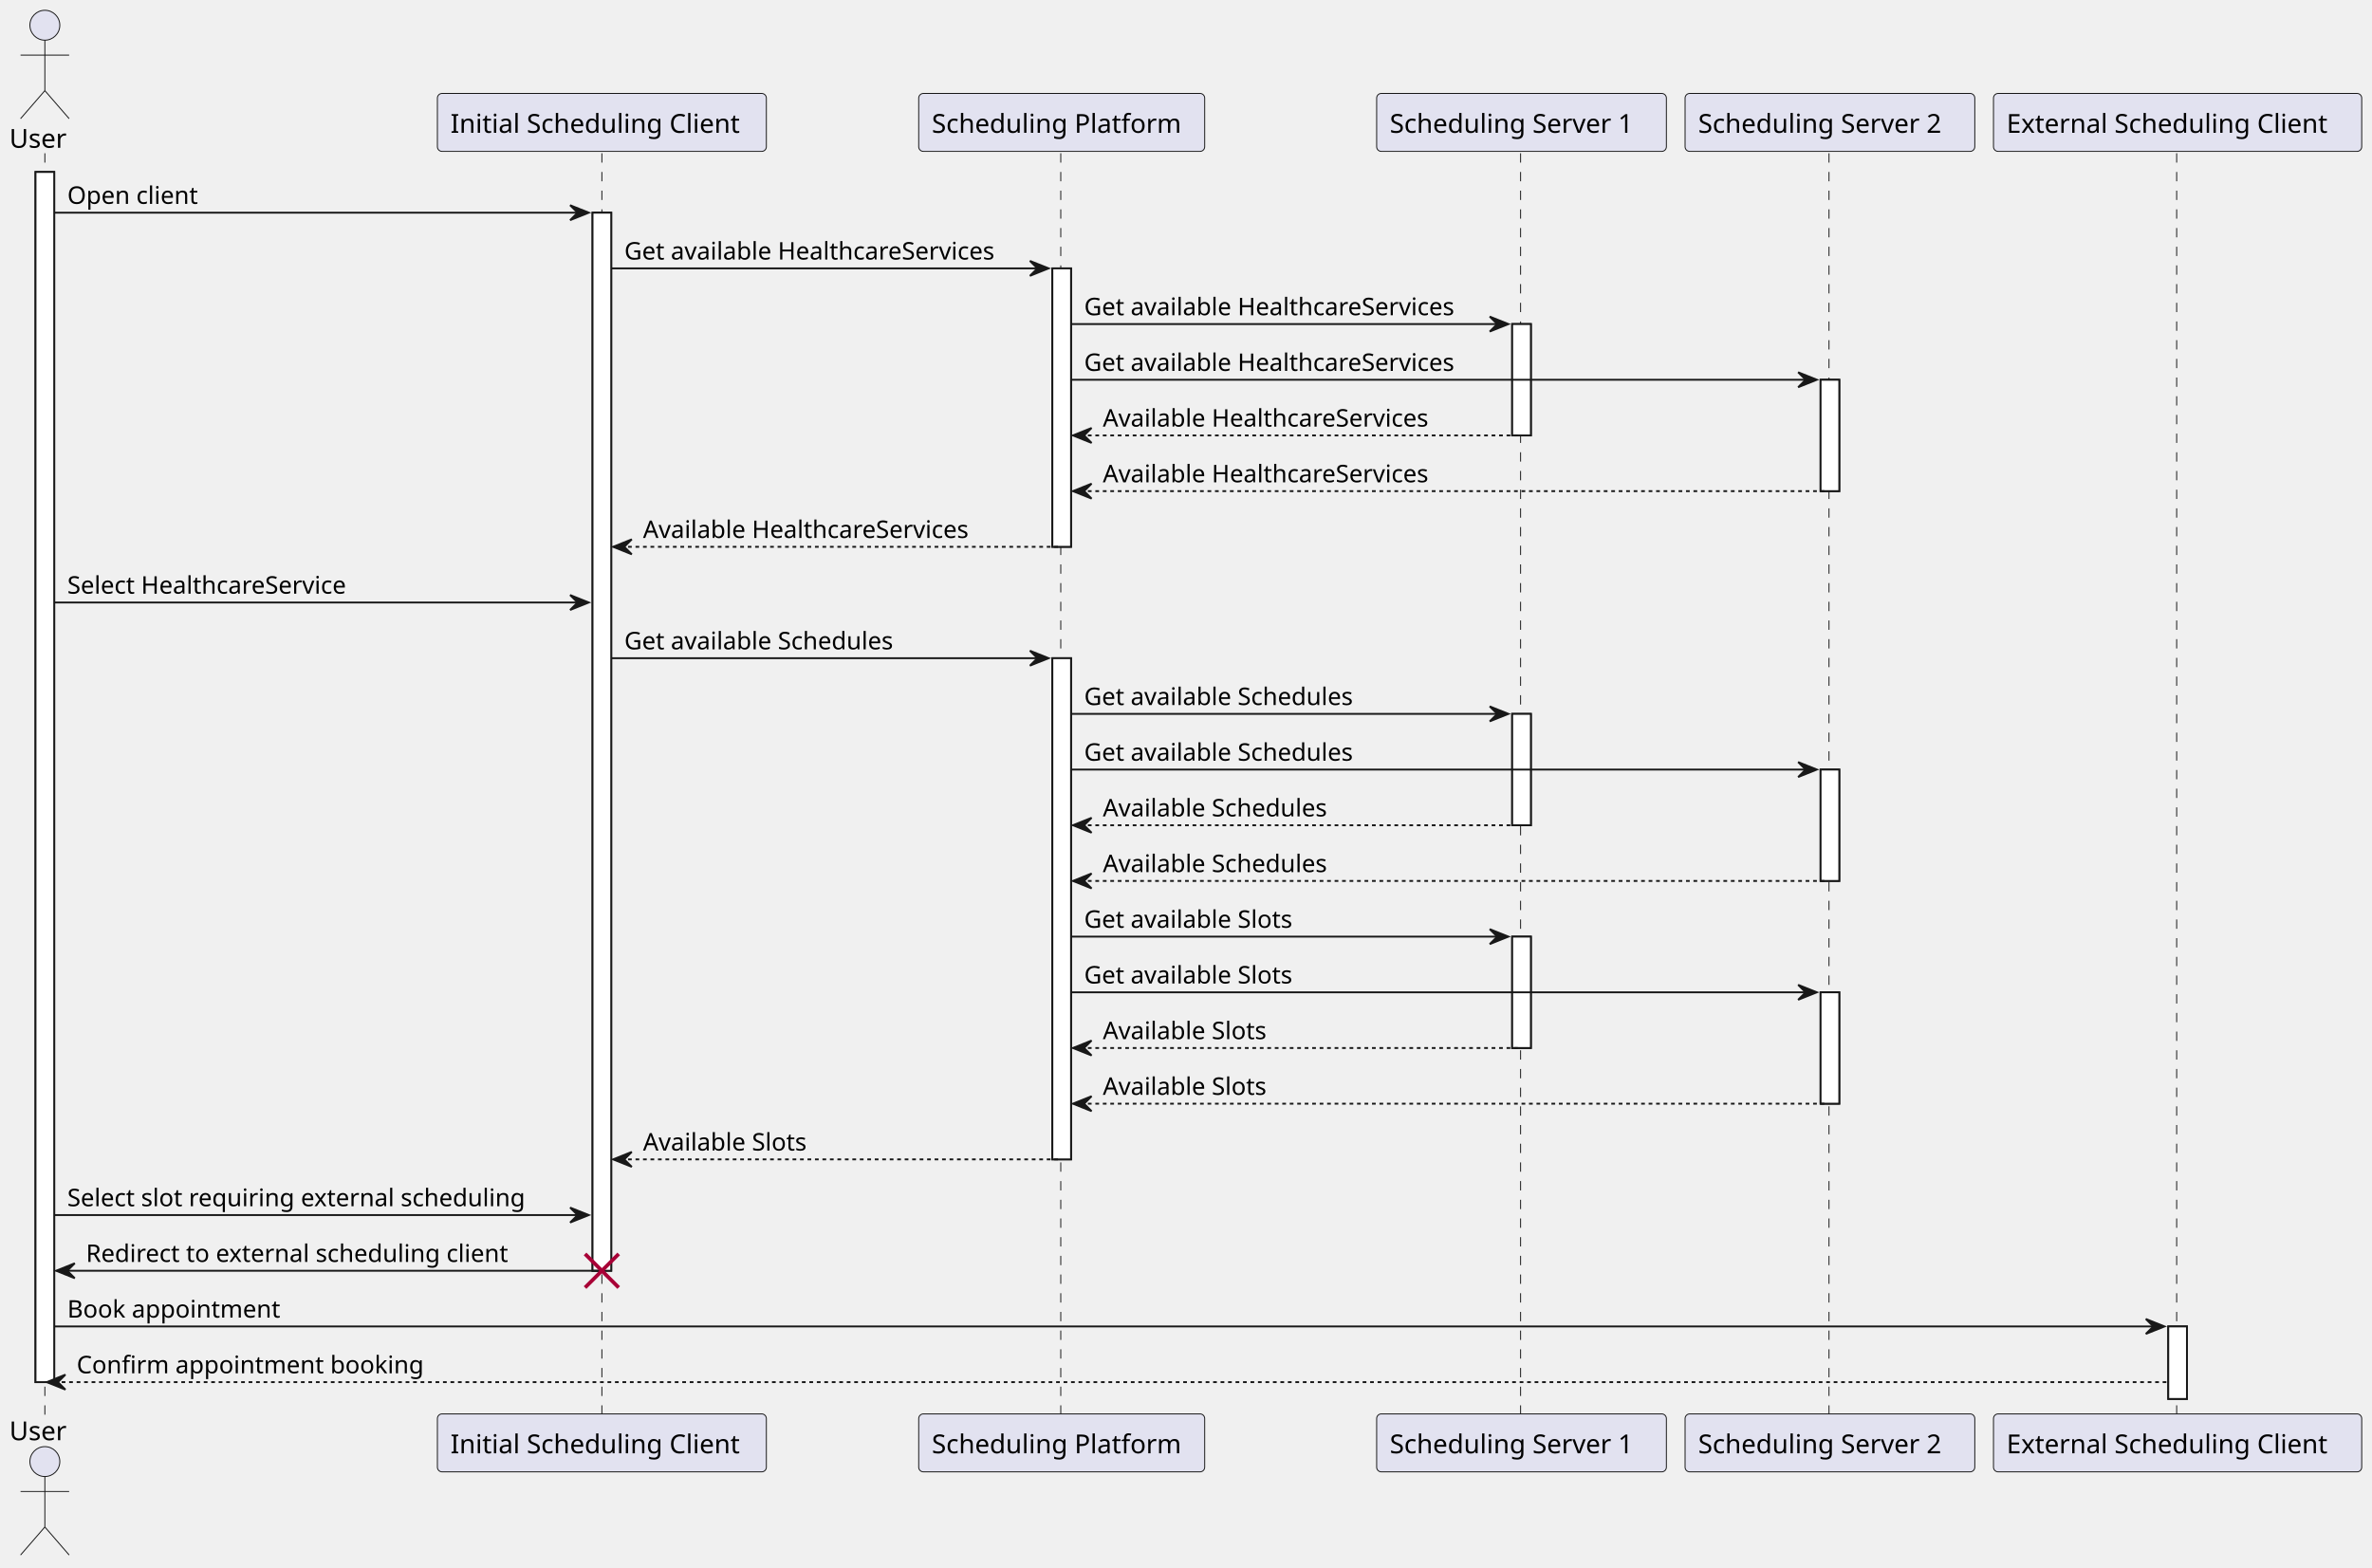
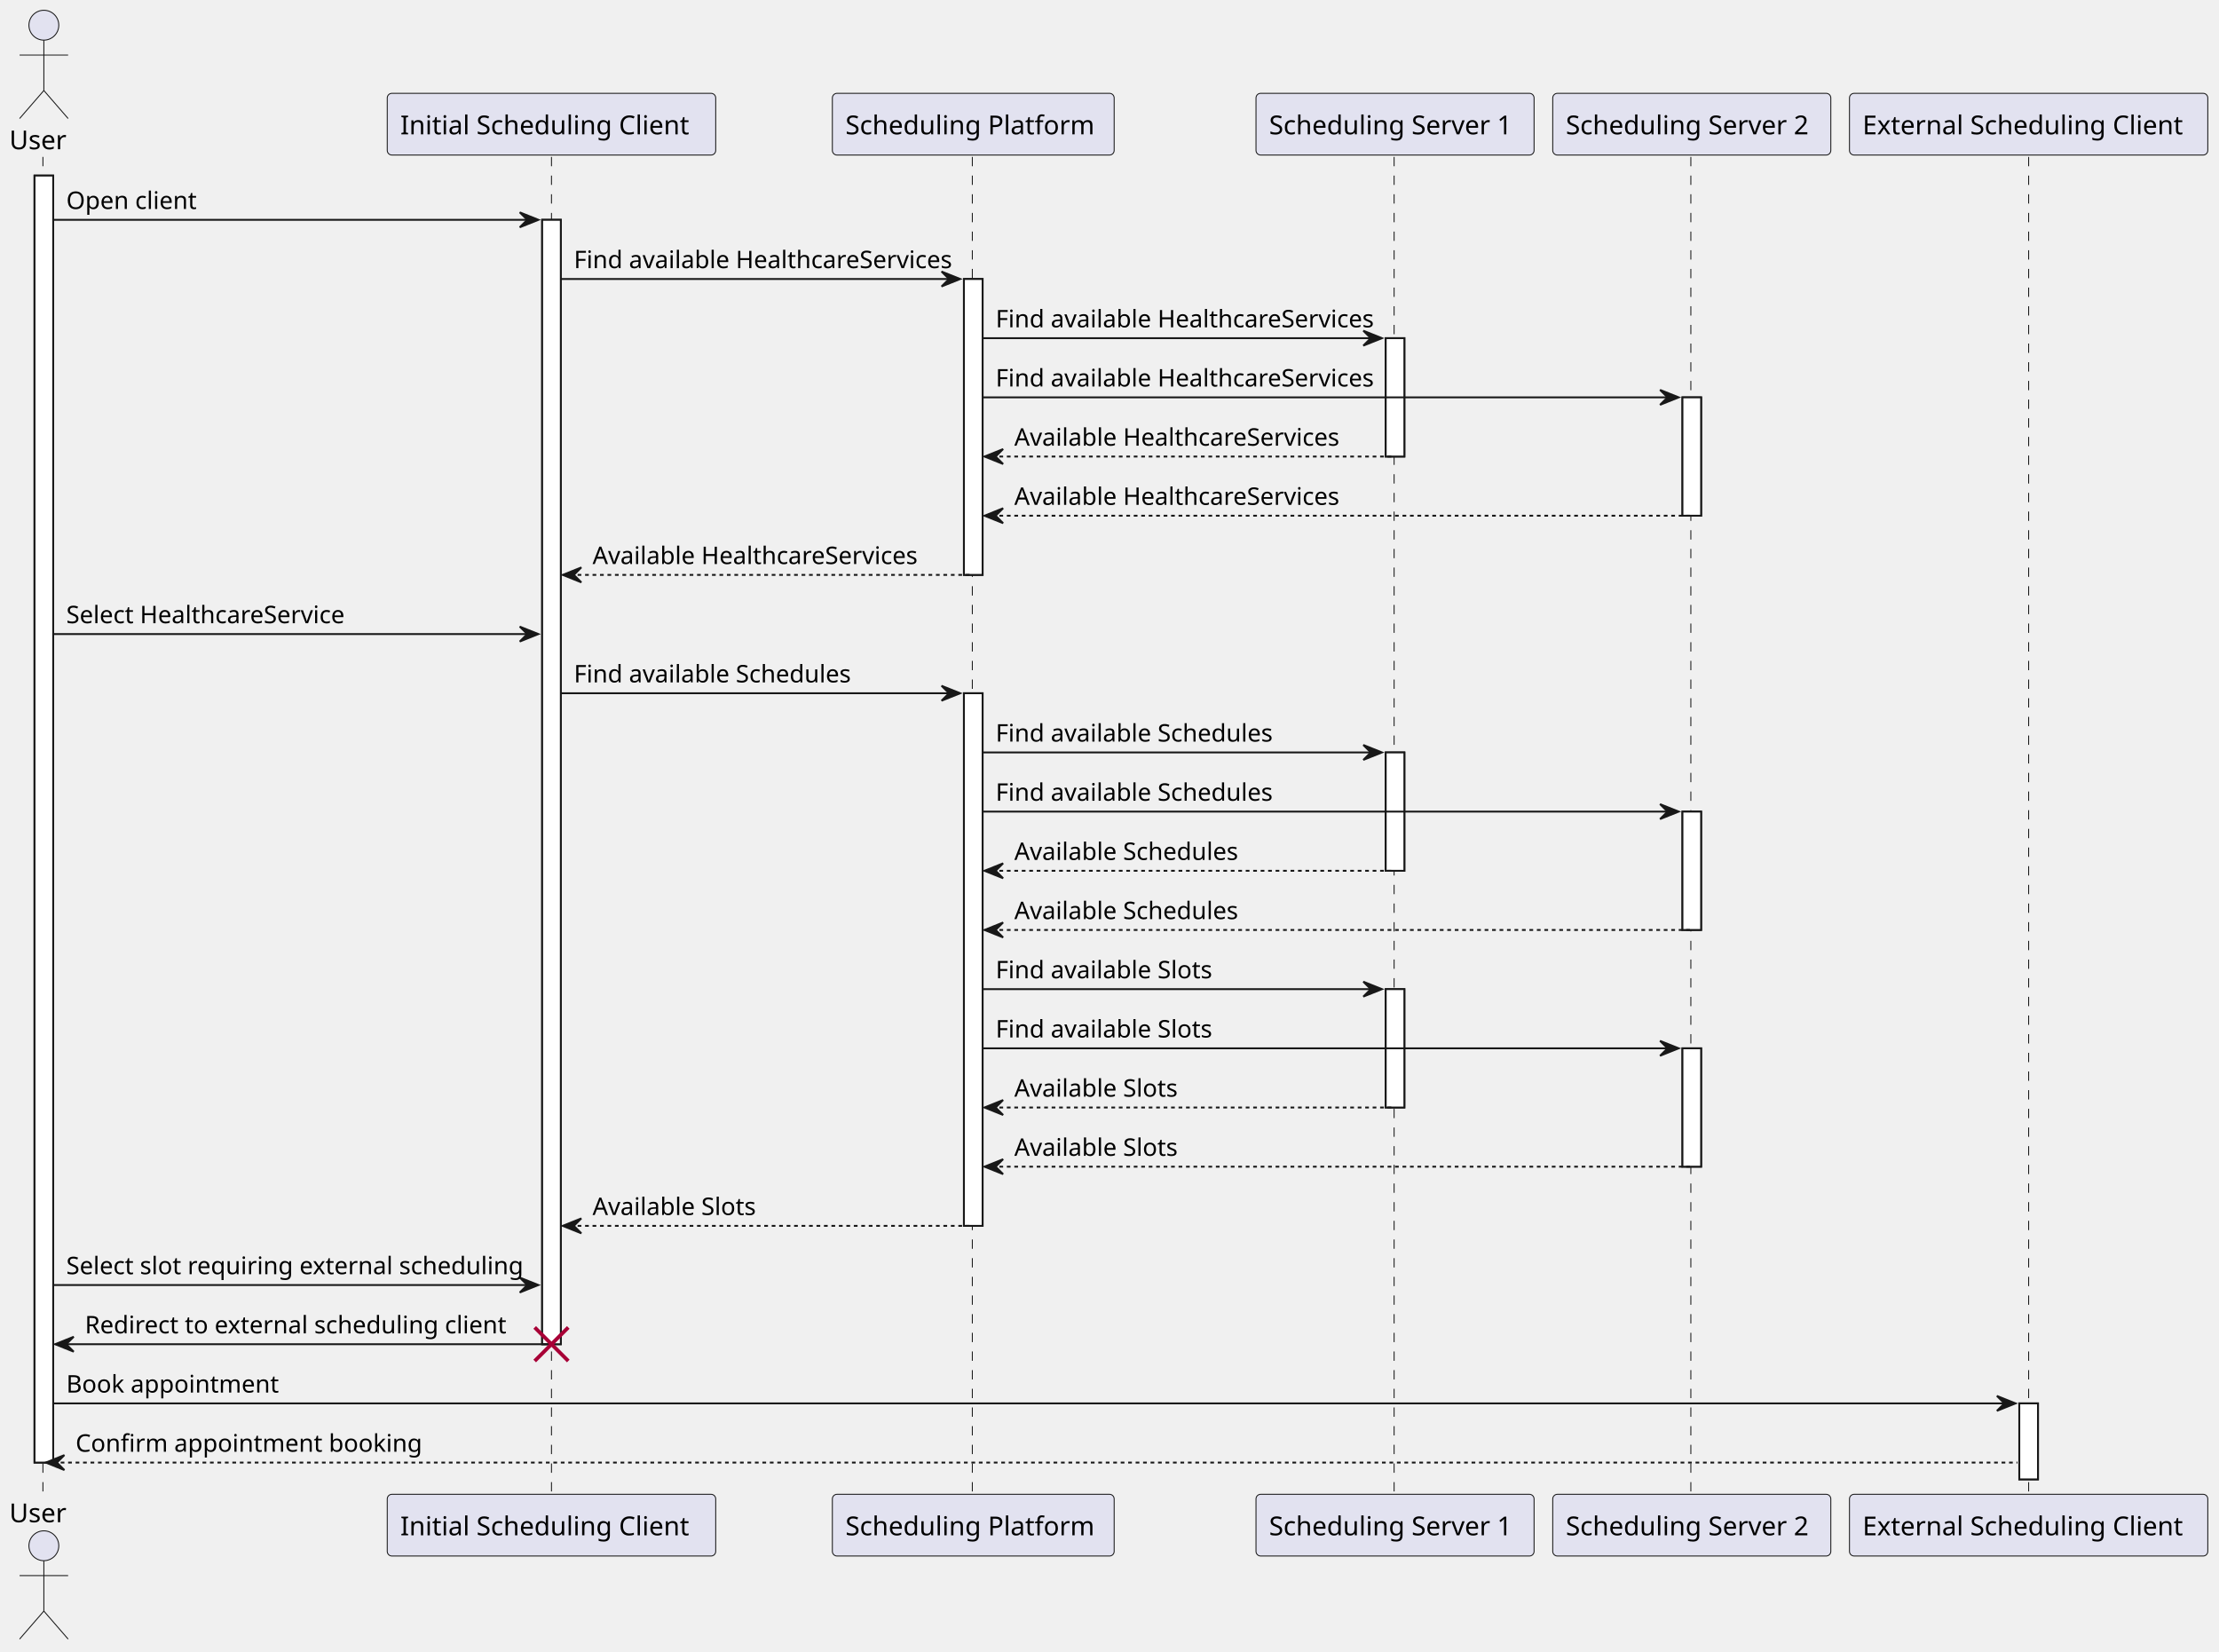
- <svg xmlns="http://www.w3.org/2000/svg" contentStyleType="text/css" height="839px" preserveAspectRatio="none" style="width:1269px;height:839px;background:#FFFFFF;" version="1.1" viewBox="0 0 1269 839" width="1269px" zoomAndPan="magnify">
+ <svg xmlns="http://www.w3.org/2000/svg" contentStyleType="text/css" height="885px" preserveAspectRatio="none" style="width:1189px;height:885px;background:#FFFFFF;" version="1.1" viewBox="0 0 1189 885" width="1189px" zoomAndPan="magnify">
  <defs />
  <g>
-     <rect fill="#FFFFFF" height="647.585" style="stroke:#181818;stroke-width:1.0;" width="10" x="19" y="92.015" />
-     <rect fill="#FFFFFF" height="566.187" style="stroke:#181818;stroke-width:1.0;" width="10" x="317" y="113.814" />
-     <rect fill="#FFFFFF" height="148.997" style="stroke:#181818;stroke-width:1.0;" width="10" x="563" y="143.613" />
-     <rect fill="#FFFFFF" height="268.194" style="stroke:#181818;stroke-width:1.0;" width="10" x="563" y="352.209" />
-     <rect fill="#FFFFFF" height="59.599" style="stroke:#181818;stroke-width:1.0;" width="10" x="809" y="173.413" />
-     <rect fill="#FFFFFF" height="59.599" style="stroke:#181818;stroke-width:1.0;" width="10" x="809" y="382.008" />
-     <rect fill="#FFFFFF" height="59.599" style="stroke:#181818;stroke-width:1.0;" width="10" x="809" y="501.205" />
-     <rect fill="#FFFFFF" height="59.599" style="stroke:#181818;stroke-width:1.0;" width="10" x="974" y="203.212" />
-     <rect fill="#FFFFFF" height="59.599" style="stroke:#181818;stroke-width:1.0;" width="10" x="974" y="411.807" />
-     <rect fill="#FFFFFF" height="59.599" style="stroke:#181818;stroke-width:1.0;" width="10" x="974" y="531.004" />
-     <rect fill="#FFFFFF" height="38.799" style="stroke:#181818;stroke-width:1.0;" width="10" x="1160" y="709.8" />
-     <line style="stroke:#181818;stroke-width:0.5;stroke-dasharray:5.0,5.0;" x1="24" x2="24" y1="82.015" y2="757.6" />
-     <line style="stroke:#181818;stroke-width:0.5;stroke-dasharray:5.0,5.0;" x1="322" x2="322" y1="82.015" y2="757.6" />
-     <line style="stroke:#181818;stroke-width:0.5;stroke-dasharray:5.0,5.0;" x1="567.5" x2="567.5" y1="82.015" y2="757.6" />
-     <line style="stroke:#181818;stroke-width:0.5;stroke-dasharray:5.0,5.0;" x1="813.5" x2="813.5" y1="82.015" y2="757.6" />
-     <line style="stroke:#181818;stroke-width:0.5;stroke-dasharray:5.0,5.0;" x1="978.5" x2="978.5" y1="82.015" y2="757.6" />
-     <line style="stroke:#181818;stroke-width:0.5;stroke-dasharray:5.0,5.0;" x1="1164.5" x2="1164.5" y1="82.015" y2="757.6" />
-     <text fill="#000000" font-family="sans-serif" font-size="14" lengthAdjust="spacing" textLength="32" x="5" y="79.075">User</text>
-     <ellipse cx="24" cy="13.5" fill="#E2E2F0" rx="8" ry="8" style="stroke:#181818;stroke-width:0.5;" />
-     <path d="M24,21.5 L24,48.5 M11,29.5 L37,29.5 M24,48.5 L11,63.5 M24,48.5 L37,63.5 " fill="none" style="stroke:#181818;stroke-width:0.5;" />
-     <text fill="#000000" font-family="sans-serif" font-size="14" lengthAdjust="spacing" textLength="32" x="5" y="770.675">User</text>
-     <ellipse cx="24" cy="782.114" fill="#E2E2F0" rx="8" ry="8" style="stroke:#181818;stroke-width:0.5;" />
-     <path d="M24,790.114 L24,817.114 M11,798.114 L37,798.114 M24,817.114 L11,832.114 M24,817.114 L37,832.114 " fill="none" style="stroke:#181818;stroke-width:0.5;" />
-     <rect fill="#E2E2F0" height="31.015" rx="2.5" ry="2.5" style="stroke:#181818;stroke-width:0.5;" width="176" x="234" y="50" />
-     <text fill="#000000" font-family="sans-serif" font-size="14" lengthAdjust="spacing" textLength="162" x="241" y="71.075">Initial Scheduling Client</text>
-     <rect fill="#E2E2F0" height="31.015" rx="2.5" ry="2.5" style="stroke:#181818;stroke-width:0.5;" width="176" x="234" y="756.6" />
-     <text fill="#000000" font-family="sans-serif" font-size="14" lengthAdjust="spacing" textLength="162" x="241" y="777.675">Initial Scheduling Client</text>
-     <rect fill="#E2E2F0" height="31.015" rx="2.5" ry="2.5" style="stroke:#181818;stroke-width:0.5;" width="153" x="491.5" y="50" />
-     <text fill="#000000" font-family="sans-serif" font-size="14" lengthAdjust="spacing" textLength="139" x="498.5" y="71.075">Scheduling Platform</text>
-     <rect fill="#E2E2F0" height="31.015" rx="2.5" ry="2.5" style="stroke:#181818;stroke-width:0.5;" width="153" x="491.5" y="756.6" />
-     <text fill="#000000" font-family="sans-serif" font-size="14" lengthAdjust="spacing" textLength="139" x="498.5" y="777.675">Scheduling Platform</text>
-     <rect fill="#E2E2F0" height="31.015" rx="2.5" ry="2.5" style="stroke:#181818;stroke-width:0.5;" width="155" x="736.5" y="50" />
-     <text fill="#000000" font-family="sans-serif" font-size="14" lengthAdjust="spacing" textLength="141" x="743.5" y="71.075">Scheduling Server 1</text>
-     <rect fill="#E2E2F0" height="31.015" rx="2.5" ry="2.5" style="stroke:#181818;stroke-width:0.5;" width="155" x="736.5" y="756.6" />
-     <text fill="#000000" font-family="sans-serif" font-size="14" lengthAdjust="spacing" textLength="141" x="743.5" y="777.675">Scheduling Server 1</text>
-     <rect fill="#E2E2F0" height="31.015" rx="2.5" ry="2.5" style="stroke:#181818;stroke-width:0.5;" width="155" x="901.5" y="50" />
-     <text fill="#000000" font-family="sans-serif" font-size="14" lengthAdjust="spacing" textLength="141" x="908.5" y="71.075">Scheduling Server 2</text>
-     <rect fill="#E2E2F0" height="31.015" rx="2.5" ry="2.5" style="stroke:#181818;stroke-width:0.5;" width="155" x="901.5" y="756.6" />
-     <text fill="#000000" font-family="sans-serif" font-size="14" lengthAdjust="spacing" textLength="141" x="908.5" y="777.675">Scheduling Server 2</text>
-     <rect fill="#E2E2F0" height="31.015" rx="2.5" ry="2.5" style="stroke:#181818;stroke-width:0.5;" width="197" x="1066.5" y="50" />
-     <text fill="#000000" font-family="sans-serif" font-size="14" lengthAdjust="spacing" textLength="183" x="1073.5" y="71.075">External Scheduling Client</text>
-     <rect fill="#E2E2F0" height="31.015" rx="2.5" ry="2.5" style="stroke:#181818;stroke-width:0.5;" width="197" x="1066.5" y="756.6" />
-     <text fill="#000000" font-family="sans-serif" font-size="14" lengthAdjust="spacing" textLength="183" x="1073.5" y="777.675">External Scheduling Client</text>
-     <rect fill="#FFFFFF" height="647.585" style="stroke:#181818;stroke-width:1.0;" width="10" x="19" y="92.015" />
-     <rect fill="#FFFFFF" height="566.187" style="stroke:#181818;stroke-width:1.0;" width="10" x="317" y="113.814" />
-     <rect fill="#FFFFFF" height="148.997" style="stroke:#181818;stroke-width:1.0;" width="10" x="563" y="143.613" />
-     <rect fill="#FFFFFF" height="268.194" style="stroke:#181818;stroke-width:1.0;" width="10" x="563" y="352.209" />
-     <rect fill="#FFFFFF" height="59.599" style="stroke:#181818;stroke-width:1.0;" width="10" x="809" y="173.413" />
-     <rect fill="#FFFFFF" height="59.599" style="stroke:#181818;stroke-width:1.0;" width="10" x="809" y="382.008" />
-     <rect fill="#FFFFFF" height="59.599" style="stroke:#181818;stroke-width:1.0;" width="10" x="809" y="501.205" />
-     <rect fill="#FFFFFF" height="59.599" style="stroke:#181818;stroke-width:1.0;" width="10" x="974" y="203.212" />
-     <rect fill="#FFFFFF" height="59.599" style="stroke:#181818;stroke-width:1.0;" width="10" x="974" y="411.807" />
-     <rect fill="#FFFFFF" height="59.599" style="stroke:#181818;stroke-width:1.0;" width="10" x="974" y="531.004" />
-     <rect fill="#FFFFFF" height="38.799" style="stroke:#181818;stroke-width:1.0;" width="10" x="1160" y="709.8" />
-     <polygon fill="#181818" points="305,109.814,315,113.814,305,117.814,309,113.814" style="stroke:#181818;stroke-width:1.0;" />
-     <line style="stroke:#181818;stroke-width:1.0;" x1="29" x2="311" y1="113.814" y2="113.814" />
-     <text fill="#000000" font-family="sans-serif" font-size="13" lengthAdjust="spacing" textLength="75" x="36" y="109.085">Open client</text>
-     <polygon fill="#181818" points="551,139.613,561,143.613,551,147.613,555,143.613" style="stroke:#181818;stroke-width:1.0;" />
-     <line style="stroke:#181818;stroke-width:1.0;" x1="327" x2="557" y1="143.613" y2="143.613" />
-     <text fill="#000000" font-family="sans-serif" font-size="13" lengthAdjust="spacing" textLength="217" x="334" y="138.884">Get available HealthcareServices</text>
-     <polygon fill="#181818" points="797,169.413,807,173.413,797,177.413,801,173.413" style="stroke:#181818;stroke-width:1.0;" />
-     <line style="stroke:#181818;stroke-width:1.0;" x1="573" x2="803" y1="173.413" y2="173.413" />
-     <text fill="#000000" font-family="sans-serif" font-size="13" lengthAdjust="spacing" textLength="217" x="580" y="168.683">Get available HealthcareServices</text>
-     <polygon fill="#181818" points="962,199.212,972,203.212,962,207.212,966,203.212" style="stroke:#181818;stroke-width:1.0;" />
-     <line style="stroke:#181818;stroke-width:1.0;" x1="573" x2="968" y1="203.212" y2="203.212" />
-     <text fill="#000000" font-family="sans-serif" font-size="13" lengthAdjust="spacing" textLength="217" x="580" y="198.482">Get available HealthcareServices</text>
-     <polygon fill="#181818" points="584,229.011,574,233.011,584,237.011,580,233.011" style="stroke:#181818;stroke-width:1.0;" />
-     <line style="stroke:#181818;stroke-width:1.0;stroke-dasharray:2.0,2.0;" x1="578" x2="813" y1="233.011" y2="233.011" />
-     <text fill="#000000" font-family="sans-serif" font-size="13" lengthAdjust="spacing" textLength="190" x="590" y="228.282">Available HealthcareServices</text>
-     <polygon fill="#181818" points="584,258.81,574,262.81,584,266.81,580,262.81" style="stroke:#181818;stroke-width:1.0;" />
-     <line style="stroke:#181818;stroke-width:1.0;stroke-dasharray:2.0,2.0;" x1="578" x2="978" y1="262.81" y2="262.81" />
-     <text fill="#000000" font-family="sans-serif" font-size="13" lengthAdjust="spacing" textLength="190" x="590" y="258.081">Available HealthcareServices</text>
-     <polygon fill="#181818" points="338,288.61,328,292.61,338,296.61,334,292.61" style="stroke:#181818;stroke-width:1.0;" />
-     <line style="stroke:#181818;stroke-width:1.0;stroke-dasharray:2.0,2.0;" x1="332" x2="567" y1="292.61" y2="292.61" />
-     <text fill="#000000" font-family="sans-serif" font-size="13" lengthAdjust="spacing" textLength="190" x="344" y="287.88">Available HealthcareServices</text>
-     <polygon fill="#181818" points="305,318.409,315,322.409,305,326.409,309,322.409" style="stroke:#181818;stroke-width:1.0;" />
-     <line style="stroke:#181818;stroke-width:1.0;" x1="29" x2="311" y1="322.409" y2="322.409" />
-     <text fill="#000000" font-family="sans-serif" font-size="13" lengthAdjust="spacing" textLength="167" x="36" y="317.68">Select HealthcareService</text>
-     <polygon fill="#181818" points="551,348.209,561,352.209,551,356.209,555,352.209" style="stroke:#181818;stroke-width:1.0;" />
-     <line style="stroke:#181818;stroke-width:1.0;" x1="327" x2="557" y1="352.209" y2="352.209" />
-     <text fill="#000000" font-family="sans-serif" font-size="13" lengthAdjust="spacing" textLength="157" x="334" y="347.479">Get available Schedules</text>
-     <polygon fill="#181818" points="797,378.008,807,382.008,797,386.008,801,382.008" style="stroke:#181818;stroke-width:1.0;" />
-     <line style="stroke:#181818;stroke-width:1.0;" x1="573" x2="803" y1="382.008" y2="382.008" />
-     <text fill="#000000" font-family="sans-serif" font-size="13" lengthAdjust="spacing" textLength="157" x="580" y="377.278">Get available Schedules</text>
-     <polygon fill="#181818" points="962,407.807,972,411.807,962,415.807,966,411.807" style="stroke:#181818;stroke-width:1.0;" />
-     <line style="stroke:#181818;stroke-width:1.0;" x1="573" x2="968" y1="411.807" y2="411.807" />
-     <text fill="#000000" font-family="sans-serif" font-size="13" lengthAdjust="spacing" textLength="157" x="580" y="407.078">Get available Schedules</text>
-     <polygon fill="#181818" points="584,437.606,574,441.606,584,445.606,580,441.606" style="stroke:#181818;stroke-width:1.0;" />
-     <line style="stroke:#181818;stroke-width:1.0;stroke-dasharray:2.0,2.0;" x1="578" x2="813" y1="441.606" y2="441.606" />
-     <text fill="#000000" font-family="sans-serif" font-size="13" lengthAdjust="spacing" textLength="130" x="590" y="436.877">Available Schedules</text>
-     <polygon fill="#181818" points="584,467.406,574,471.406,584,475.406,580,471.406" style="stroke:#181818;stroke-width:1.0;" />
-     <line style="stroke:#181818;stroke-width:1.0;stroke-dasharray:2.0,2.0;" x1="578" x2="978" y1="471.406" y2="471.406" />
-     <text fill="#000000" font-family="sans-serif" font-size="13" lengthAdjust="spacing" textLength="130" x="590" y="466.676">Available Schedules</text>
-     <polygon fill="#181818" points="797,497.205,807,501.205,797,505.205,801,501.205" style="stroke:#181818;stroke-width:1.0;" />
-     <line style="stroke:#181818;stroke-width:1.0;" x1="573" x2="803" y1="501.205" y2="501.205" />
-     <text fill="#000000" font-family="sans-serif" font-size="13" lengthAdjust="spacing" textLength="123" x="580" y="496.476">Get available Slots</text>
-     <polygon fill="#181818" points="962,527.004,972,531.004,962,535.004,966,531.004" style="stroke:#181818;stroke-width:1.0;" />
-     <line style="stroke:#181818;stroke-width:1.0;" x1="573" x2="968" y1="531.004" y2="531.004" />
-     <text fill="#000000" font-family="sans-serif" font-size="13" lengthAdjust="spacing" textLength="123" x="580" y="526.275">Get available Slots</text>
-     <polygon fill="#181818" points="584,556.804,574,560.804,584,564.804,580,560.804" style="stroke:#181818;stroke-width:1.0;" />
-     <line style="stroke:#181818;stroke-width:1.0;stroke-dasharray:2.0,2.0;" x1="578" x2="813" y1="560.804" y2="560.804" />
-     <text fill="#000000" font-family="sans-serif" font-size="13" lengthAdjust="spacing" textLength="96" x="590" y="556.074">Available Slots</text>
-     <polygon fill="#181818" points="584,586.603,574,590.603,584,594.603,580,590.603" style="stroke:#181818;stroke-width:1.0;" />
-     <line style="stroke:#181818;stroke-width:1.0;stroke-dasharray:2.0,2.0;" x1="578" x2="978" y1="590.603" y2="590.603" />
-     <text fill="#000000" font-family="sans-serif" font-size="13" lengthAdjust="spacing" textLength="96" x="590" y="585.874">Available Slots</text>
-     <polygon fill="#181818" points="338,616.402,328,620.402,338,624.402,334,620.402" style="stroke:#181818;stroke-width:1.0;" />
-     <line style="stroke:#181818;stroke-width:1.0;stroke-dasharray:2.0,2.0;" x1="332" x2="567" y1="620.402" y2="620.402" />
-     <text fill="#000000" font-family="sans-serif" font-size="13" lengthAdjust="spacing" textLength="96" x="344" y="615.673">Available Slots</text>
-     <polygon fill="#181818" points="305,646.202,315,650.202,305,654.202,309,650.202" style="stroke:#181818;stroke-width:1.0;" />
-     <line style="stroke:#181818;stroke-width:1.0;" x1="29" x2="311" y1="650.202" y2="650.202" />
-     <text fill="#000000" font-family="sans-serif" font-size="13" lengthAdjust="spacing" textLength="264" x="36" y="645.472">Select slot requiring external scheduling</text>
-     <polygon fill="#181818" points="40,676.001,30,680.001,40,684.001,36,680.001" style="stroke:#181818;stroke-width:1.0;" />
-     <line style="stroke:#181818;stroke-width:1.0;" x1="34" x2="321" y1="680.001" y2="680.001" />
-     <text fill="#000000" font-family="sans-serif" font-size="13" lengthAdjust="spacing" textLength="246" x="46" y="675.271">Redirect to external scheduling client</text>
-     <line style="stroke:#A80036;stroke-width:2.0;" x1="313" x2="331" y1="671.001" y2="689.001" />
-     <line style="stroke:#A80036;stroke-width:2.0;" x1="313" x2="331" y1="689.001" y2="671.001" />
-     <polygon fill="#181818" points="1148,705.8,1158,709.8,1148,713.8,1152,709.8" style="stroke:#181818;stroke-width:1.0;" />
-     <line style="stroke:#181818;stroke-width:1.0;" x1="29" x2="1154" y1="709.8" y2="709.8" />
-     <text fill="#000000" font-family="sans-serif" font-size="13" lengthAdjust="spacing" textLength="118" x="36" y="705.071">Book appointment</text>
-     <polygon fill="#181818" points="35,735.6,25,739.6,35,743.6,31,739.6" style="stroke:#181818;stroke-width:1.0;" />
-     <line style="stroke:#181818;stroke-width:1.0;stroke-dasharray:2.0,2.0;" x1="29" x2="1159" y1="739.6" y2="739.6" />
-     <text fill="#000000" font-family="sans-serif" font-size="13" lengthAdjust="spacing" textLength="191" x="41" y="734.87">Confirm appointment booking</text>
+     <rect fill="#FFFFFF" height="689.532" style="stroke:#181818;stroke-width:1.0;" width="10" x="18.5" y="94.068" />
+     <rect fill="#FFFFFF" height="602.414" style="stroke:#181818;stroke-width:1.0;" width="10" x="290.5" y="117.774" />
+     <rect fill="#FFFFFF" height="158.53" style="stroke:#181818;stroke-width:1.0;" width="10" x="516.5" y="149.48" />
+     <rect fill="#FFFFFF" height="285.354" style="stroke:#181818;stroke-width:1.0;" width="10" x="516.5" y="371.422" />
+     <rect fill="#FFFFFF" height="63.412" style="stroke:#181818;stroke-width:1.0;" width="10" x="742.5" y="181.186" />
+     <rect fill="#FFFFFF" height="63.412" style="stroke:#181818;stroke-width:1.0;" width="10" x="742.5" y="403.128" />
+     <rect fill="#FFFFFF" height="63.412" style="stroke:#181818;stroke-width:1.0;" width="10" x="742.5" y="529.952" />
+     <rect fill="#FFFFFF" height="63.412" style="stroke:#181818;stroke-width:1.0;" width="10" x="901.5" y="212.892" />
+     <rect fill="#FFFFFF" height="63.412" style="stroke:#181818;stroke-width:1.0;" width="10" x="901.5" y="434.834" />
+     <rect fill="#FFFFFF" height="63.412" style="stroke:#181818;stroke-width:1.0;" width="10" x="901.5" y="561.658" />
+     <rect fill="#FFFFFF" height="40.706" style="stroke:#181818;stroke-width:1.0;" width="10" x="1082" y="751.894" />
+     <line style="stroke:#181818;stroke-width:0.5;stroke-dasharray:5.0,5.0;" x1="23" x2="23" y1="84.068" y2="801.6" />
+     <line style="stroke:#181818;stroke-width:0.5;stroke-dasharray:5.0,5.0;" x1="295.5" x2="295.5" y1="84.068" y2="801.6" />
+     <line style="stroke:#181818;stroke-width:0.5;stroke-dasharray:5.0,5.0;" x1="521" x2="521" y1="84.068" y2="801.6" />
+     <line style="stroke:#181818;stroke-width:0.5;stroke-dasharray:5.0,5.0;" x1="747" x2="747" y1="84.068" y2="801.6" />
+     <line style="stroke:#181818;stroke-width:0.5;stroke-dasharray:5.0,5.0;" x1="906" x2="906" y1="84.068" y2="801.6" />
+     <line style="stroke:#181818;stroke-width:0.5;stroke-dasharray:5.0,5.0;" x1="1087" x2="1087" y1="84.068" y2="801.6" />
+     <text fill="#000000" font-family="sans-serif" font-size="14" lengthAdjust="spacing" textLength="31" x="5" y="79.966">User</text>
+     <ellipse cx="23.5" cy="13.5" fill="#E2E2F0" rx="8" ry="8" style="stroke:#181818;stroke-width:0.5;" />
+     <path d="M23.5,21.5 L23.5,48.5 M10.5,29.5 L36.5,29.5 M23.5,48.5 L10.5,63.5 M23.5,48.5 L36.5,63.5 " fill="none" style="stroke:#181818;stroke-width:0.5;" />
+     <text fill="#000000" font-family="sans-serif" font-size="14" lengthAdjust="spacing" textLength="31" x="5" y="815.566">User</text>
+     <ellipse cx="23.5" cy="828.168" fill="#E2E2F0" rx="8" ry="8" style="stroke:#181818;stroke-width:0.5;" />
+     <path d="M23.5,836.168 L23.5,863.168 M10.5,844.168 L36.5,844.168 M23.5,863.168 L10.5,878.168 M23.5,863.168 L36.5,878.168 " fill="none" style="stroke:#181818;stroke-width:0.5;" />
+     <rect fill="#E2E2F0" height="33.068" rx="2.5" ry="2.5" style="stroke:#181818;stroke-width:0.5;" width="176" x="207.5" y="50" />
+     <text fill="#000000" font-family="sans-serif" font-size="14" lengthAdjust="spacing" textLength="162" x="214.5" y="71.966">Initial Scheduling Client</text>
+     <rect fill="#E2E2F0" height="33.068" rx="2.5" ry="2.5" style="stroke:#181818;stroke-width:0.5;" width="176" x="207.5" y="800.6" />
+     <text fill="#000000" font-family="sans-serif" font-size="14" lengthAdjust="spacing" textLength="162" x="214.5" y="822.566">Initial Scheduling Client</text>
+     <rect fill="#E2E2F0" height="33.068" rx="2.5" ry="2.5" style="stroke:#181818;stroke-width:0.5;" width="151" x="446" y="50" />
+     <text fill="#000000" font-family="sans-serif" font-size="14" lengthAdjust="spacing" textLength="137" x="453" y="71.966">Scheduling Platform</text>
+     <rect fill="#E2E2F0" height="33.068" rx="2.5" ry="2.5" style="stroke:#181818;stroke-width:0.5;" width="151" x="446" y="800.6" />
+     <text fill="#000000" font-family="sans-serif" font-size="14" lengthAdjust="spacing" textLength="137" x="453" y="822.566">Scheduling Platform</text>
+     <rect fill="#E2E2F0" height="33.068" rx="2.5" ry="2.5" style="stroke:#181818;stroke-width:0.5;" width="149" x="673" y="50" />
+     <text fill="#000000" font-family="sans-serif" font-size="14" lengthAdjust="spacing" textLength="135" x="680" y="71.966">Scheduling Server 1</text>
+     <rect fill="#E2E2F0" height="33.068" rx="2.5" ry="2.5" style="stroke:#181818;stroke-width:0.5;" width="149" x="673" y="800.6" />
+     <text fill="#000000" font-family="sans-serif" font-size="14" lengthAdjust="spacing" textLength="135" x="680" y="822.566">Scheduling Server 1</text>
+     <rect fill="#E2E2F0" height="33.068" rx="2.5" ry="2.5" style="stroke:#181818;stroke-width:0.5;" width="149" x="832" y="50" />
+     <text fill="#000000" font-family="sans-serif" font-size="14" lengthAdjust="spacing" textLength="135" x="839" y="71.966">Scheduling Server 2</text>
+     <rect fill="#E2E2F0" height="33.068" rx="2.5" ry="2.5" style="stroke:#181818;stroke-width:0.5;" width="149" x="832" y="800.6" />
+     <text fill="#000000" font-family="sans-serif" font-size="14" lengthAdjust="spacing" textLength="135" x="839" y="822.566">Scheduling Server 2</text>
+     <rect fill="#E2E2F0" height="33.068" rx="2.5" ry="2.5" style="stroke:#181818;stroke-width:0.5;" width="192" x="991" y="50" />
+     <text fill="#000000" font-family="sans-serif" font-size="14" lengthAdjust="spacing" textLength="178" x="998" y="71.966">External Scheduling Client</text>
+     <rect fill="#E2E2F0" height="33.068" rx="2.5" ry="2.5" style="stroke:#181818;stroke-width:0.5;" width="192" x="991" y="800.6" />
+     <text fill="#000000" font-family="sans-serif" font-size="14" lengthAdjust="spacing" textLength="178" x="998" y="822.566">External Scheduling Client</text>
+     <rect fill="#FFFFFF" height="689.532" style="stroke:#181818;stroke-width:1.0;" width="10" x="18.5" y="94.068" />
+     <rect fill="#FFFFFF" height="602.414" style="stroke:#181818;stroke-width:1.0;" width="10" x="290.5" y="117.774" />
+     <rect fill="#FFFFFF" height="158.53" style="stroke:#181818;stroke-width:1.0;" width="10" x="516.5" y="149.48" />
+     <rect fill="#FFFFFF" height="285.354" style="stroke:#181818;stroke-width:1.0;" width="10" x="516.5" y="371.422" />
+     <rect fill="#FFFFFF" height="63.412" style="stroke:#181818;stroke-width:1.0;" width="10" x="742.5" y="181.186" />
+     <rect fill="#FFFFFF" height="63.412" style="stroke:#181818;stroke-width:1.0;" width="10" x="742.5" y="403.128" />
+     <rect fill="#FFFFFF" height="63.412" style="stroke:#181818;stroke-width:1.0;" width="10" x="742.5" y="529.952" />
+     <rect fill="#FFFFFF" height="63.412" style="stroke:#181818;stroke-width:1.0;" width="10" x="901.5" y="212.892" />
+     <rect fill="#FFFFFF" height="63.412" style="stroke:#181818;stroke-width:1.0;" width="10" x="901.5" y="434.834" />
+     <rect fill="#FFFFFF" height="63.412" style="stroke:#181818;stroke-width:1.0;" width="10" x="901.5" y="561.658" />
+     <rect fill="#FFFFFF" height="40.706" style="stroke:#181818;stroke-width:1.0;" width="10" x="1082" y="751.894" />
+     <polygon fill="#181818" points="278.5,113.774,288.5,117.774,278.5,121.774,282.5,117.774" style="stroke:#181818;stroke-width:1.0;" />
+     <line style="stroke:#181818;stroke-width:1.0;" x1="28.5" x2="284.5" y1="117.774" y2="117.774" />
+     <text fill="#000000" font-family="sans-serif" font-size="13" lengthAdjust="spacing" textLength="68" x="35.5" y="111.965">Open client</text>
+     <polygon fill="#181818" points="504.5,145.48,514.5,149.48,504.5,153.48,508.5,149.48" style="stroke:#181818;stroke-width:1.0;" />
+     <line style="stroke:#181818;stroke-width:1.0;" x1="300.5" x2="510.5" y1="149.48" y2="149.48" />
+     <text fill="#000000" font-family="sans-serif" font-size="13" lengthAdjust="spacing" textLength="197" x="307.5" y="143.671">Find available HealthcareServices</text>
+     <polygon fill="#181818" points="730.5,177.186,740.5,181.186,730.5,185.186,734.5,181.186" style="stroke:#181818;stroke-width:1.0;" />
+     <line style="stroke:#181818;stroke-width:1.0;" x1="526.5" x2="736.5" y1="181.186" y2="181.186" />
+     <text fill="#000000" font-family="sans-serif" font-size="13" lengthAdjust="spacing" textLength="197" x="533.5" y="175.377">Find available HealthcareServices</text>
+     <polygon fill="#181818" points="889.5,208.892,899.5,212.892,889.5,216.892,893.5,212.892" style="stroke:#181818;stroke-width:1.0;" />
+     <line style="stroke:#181818;stroke-width:1.0;" x1="526.5" x2="895.5" y1="212.892" y2="212.892" />
+     <text fill="#000000" font-family="sans-serif" font-size="13" lengthAdjust="spacing" textLength="197" x="533.5" y="207.083">Find available HealthcareServices</text>
+     <polygon fill="#181818" points="537.5,240.598,527.5,244.598,537.5,248.598,533.5,244.598" style="stroke:#181818;stroke-width:1.0;" />
+     <line style="stroke:#181818;stroke-width:1.0;stroke-dasharray:2.0,2.0;" x1="531.5" x2="746.5" y1="244.598" y2="244.598" />
+     <text fill="#000000" font-family="sans-serif" font-size="13" lengthAdjust="spacing" textLength="169" x="543.5" y="238.789">Available HealthcareServices</text>
+     <polygon fill="#181818" points="537.5,272.304,527.5,276.304,537.5,280.304,533.5,276.304" style="stroke:#181818;stroke-width:1.0;" />
+     <line style="stroke:#181818;stroke-width:1.0;stroke-dasharray:2.0,2.0;" x1="531.5" x2="905.5" y1="276.304" y2="276.304" />
+     <text fill="#000000" font-family="sans-serif" font-size="13" lengthAdjust="spacing" textLength="169" x="543.5" y="270.495">Available HealthcareServices</text>
+     <polygon fill="#181818" points="311.5,304.01,301.5,308.01,311.5,312.01,307.5,308.01" style="stroke:#181818;stroke-width:1.0;" />
+     <line style="stroke:#181818;stroke-width:1.0;stroke-dasharray:2.0,2.0;" x1="305.5" x2="520.5" y1="308.01" y2="308.01" />
+     <text fill="#000000" font-family="sans-serif" font-size="13" lengthAdjust="spacing" textLength="169" x="317.5" y="302.201">Available HealthcareServices</text>
+     <polygon fill="#181818" points="278.5,335.716,288.5,339.716,278.5,343.716,282.5,339.716" style="stroke:#181818;stroke-width:1.0;" />
+     <line style="stroke:#181818;stroke-width:1.0;" x1="28.5" x2="284.5" y1="339.716" y2="339.716" />
+     <text fill="#000000" font-family="sans-serif" font-size="13" lengthAdjust="spacing" textLength="145" x="35.5" y="333.907">Select HealthcareService</text>
+     <polygon fill="#181818" points="504.5,367.422,514.5,371.422,504.5,375.422,508.5,371.422" style="stroke:#181818;stroke-width:1.0;" />
+     <line style="stroke:#181818;stroke-width:1.0;" x1="300.5" x2="510.5" y1="371.422" y2="371.422" />
+     <text fill="#000000" font-family="sans-serif" font-size="13" lengthAdjust="spacing" textLength="144" x="307.5" y="365.613">Find available Schedules</text>
+     <polygon fill="#181818" points="730.5,399.128,740.5,403.128,730.5,407.128,734.5,403.128" style="stroke:#181818;stroke-width:1.0;" />
+     <line style="stroke:#181818;stroke-width:1.0;" x1="526.5" x2="736.5" y1="403.128" y2="403.128" />
+     <text fill="#000000" font-family="sans-serif" font-size="13" lengthAdjust="spacing" textLength="144" x="533.5" y="397.319">Find available Schedules</text>
+     <polygon fill="#181818" points="889.5,430.834,899.5,434.834,889.5,438.834,893.5,434.834" style="stroke:#181818;stroke-width:1.0;" />
+     <line style="stroke:#181818;stroke-width:1.0;" x1="526.5" x2="895.5" y1="434.834" y2="434.834" />
+     <text fill="#000000" font-family="sans-serif" font-size="13" lengthAdjust="spacing" textLength="144" x="533.5" y="429.025">Find available Schedules</text>
+     <polygon fill="#181818" points="537.5,462.54,527.5,466.54,537.5,470.54,533.5,466.54" style="stroke:#181818;stroke-width:1.0;" />
+     <line style="stroke:#181818;stroke-width:1.0;stroke-dasharray:2.0,2.0;" x1="531.5" x2="746.5" y1="466.54" y2="466.54" />
+     <text fill="#000000" font-family="sans-serif" font-size="13" lengthAdjust="spacing" textLength="116" x="543.5" y="460.731">Available Schedules</text>
+     <polygon fill="#181818" points="537.5,494.246,527.5,498.246,537.5,502.246,533.5,498.246" style="stroke:#181818;stroke-width:1.0;" />
+     <line style="stroke:#181818;stroke-width:1.0;stroke-dasharray:2.0,2.0;" x1="531.5" x2="905.5" y1="498.246" y2="498.246" />
+     <text fill="#000000" font-family="sans-serif" font-size="13" lengthAdjust="spacing" textLength="116" x="543.5" y="492.437">Available Schedules</text>
+     <polygon fill="#181818" points="730.5,525.952,740.5,529.952,730.5,533.952,734.5,529.952" style="stroke:#181818;stroke-width:1.0;" />
+     <line style="stroke:#181818;stroke-width:1.0;" x1="526.5" x2="736.5" y1="529.952" y2="529.952" />
+     <text fill="#000000" font-family="sans-serif" font-size="13" lengthAdjust="spacing" textLength="113" x="533.5" y="524.143">Find available Slots</text>
+     <polygon fill="#181818" points="889.5,557.658,899.5,561.658,889.5,565.658,893.5,561.658" style="stroke:#181818;stroke-width:1.0;" />
+     <line style="stroke:#181818;stroke-width:1.0;" x1="526.5" x2="895.5" y1="561.658" y2="561.658" />
+     <text fill="#000000" font-family="sans-serif" font-size="13" lengthAdjust="spacing" textLength="113" x="533.5" y="555.849">Find available Slots</text>
+     <polygon fill="#181818" points="537.5,589.364,527.5,593.364,537.5,597.364,533.5,593.364" style="stroke:#181818;stroke-width:1.0;" />
+     <line style="stroke:#181818;stroke-width:1.0;stroke-dasharray:2.0,2.0;" x1="531.5" x2="746.5" y1="593.364" y2="593.364" />
+     <text fill="#000000" font-family="sans-serif" font-size="13" lengthAdjust="spacing" textLength="85" x="543.5" y="587.555">Available Slots</text>
+     <polygon fill="#181818" points="537.5,621.07,527.5,625.07,537.5,629.07,533.5,625.07" style="stroke:#181818;stroke-width:1.0;" />
+     <line style="stroke:#181818;stroke-width:1.0;stroke-dasharray:2.0,2.0;" x1="531.5" x2="905.5" y1="625.07" y2="625.07" />
+     <text fill="#000000" font-family="sans-serif" font-size="13" lengthAdjust="spacing" textLength="85" x="543.5" y="619.261">Available Slots</text>
+     <polygon fill="#181818" points="311.5,652.776,301.5,656.776,311.5,660.776,307.5,656.776" style="stroke:#181818;stroke-width:1.0;" />
+     <line style="stroke:#181818;stroke-width:1.0;stroke-dasharray:2.0,2.0;" x1="305.5" x2="520.5" y1="656.776" y2="656.776" />
+     <text fill="#000000" font-family="sans-serif" font-size="13" lengthAdjust="spacing" textLength="85" x="317.5" y="650.967">Available Slots</text>
+     <polygon fill="#181818" points="278.5,684.482,288.5,688.482,278.5,692.482,282.5,688.482" style="stroke:#181818;stroke-width:1.0;" />
+     <line style="stroke:#181818;stroke-width:1.0;" x1="28.5" x2="284.5" y1="688.482" y2="688.482" />
+     <text fill="#000000" font-family="sans-serif" font-size="13" lengthAdjust="spacing" textLength="238" x="35.5" y="682.673">Select slot requiring external scheduling</text>
+     <polygon fill="#181818" points="39.5,716.188,29.5,720.188,39.5,724.188,35.5,720.188" style="stroke:#181818;stroke-width:1.0;" />
+     <line style="stroke:#181818;stroke-width:1.0;" x1="33.5" x2="294.5" y1="720.188" y2="720.188" />
+     <text fill="#000000" font-family="sans-serif" font-size="13" lengthAdjust="spacing" textLength="220" x="45.5" y="714.379">Redirect to external scheduling client</text>
+     <line style="stroke:#A80036;stroke-width:2.0;" x1="286.5" x2="304.5" y1="711.188" y2="729.188" />
+     <line style="stroke:#A80036;stroke-width:2.0;" x1="286.5" x2="304.5" y1="729.188" y2="711.188" />
+     <polygon fill="#181818" points="1070,747.894,1080,751.894,1070,755.894,1074,751.894" style="stroke:#181818;stroke-width:1.0;" />
+     <line style="stroke:#181818;stroke-width:1.0;" x1="28.5" x2="1076" y1="751.894" y2="751.894" />
+     <text fill="#000000" font-family="sans-serif" font-size="13" lengthAdjust="spacing" textLength="113" x="35.5" y="746.085">Book appointment</text>
+     <polygon fill="#181818" points="34.5,779.6,24.5,783.6,34.5,787.6,30.5,783.6" style="stroke:#181818;stroke-width:1.0;" />
+     <line style="stroke:#181818;stroke-width:1.0;stroke-dasharray:2.0,2.0;" x1="28.5" x2="1081" y1="783.6" y2="783.6" />
+     <text fill="#000000" font-family="sans-serif" font-size="13" lengthAdjust="spacing" textLength="183" x="40.5" y="777.791">Confirm appointment booking</text>
  </g>
</svg>
